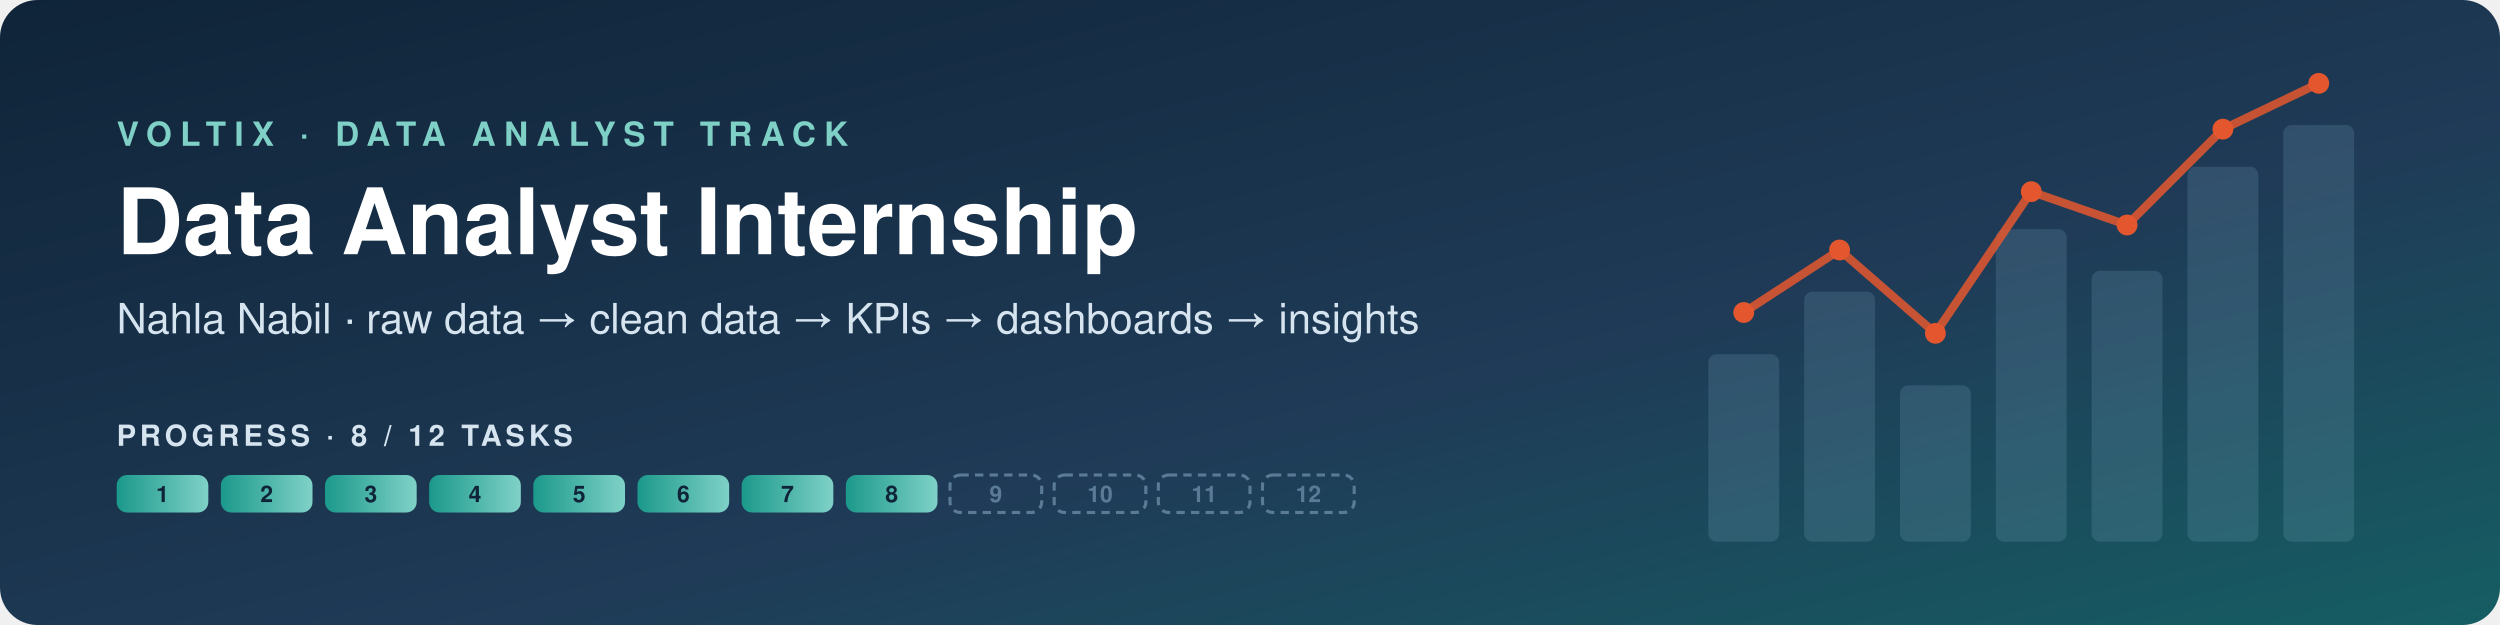
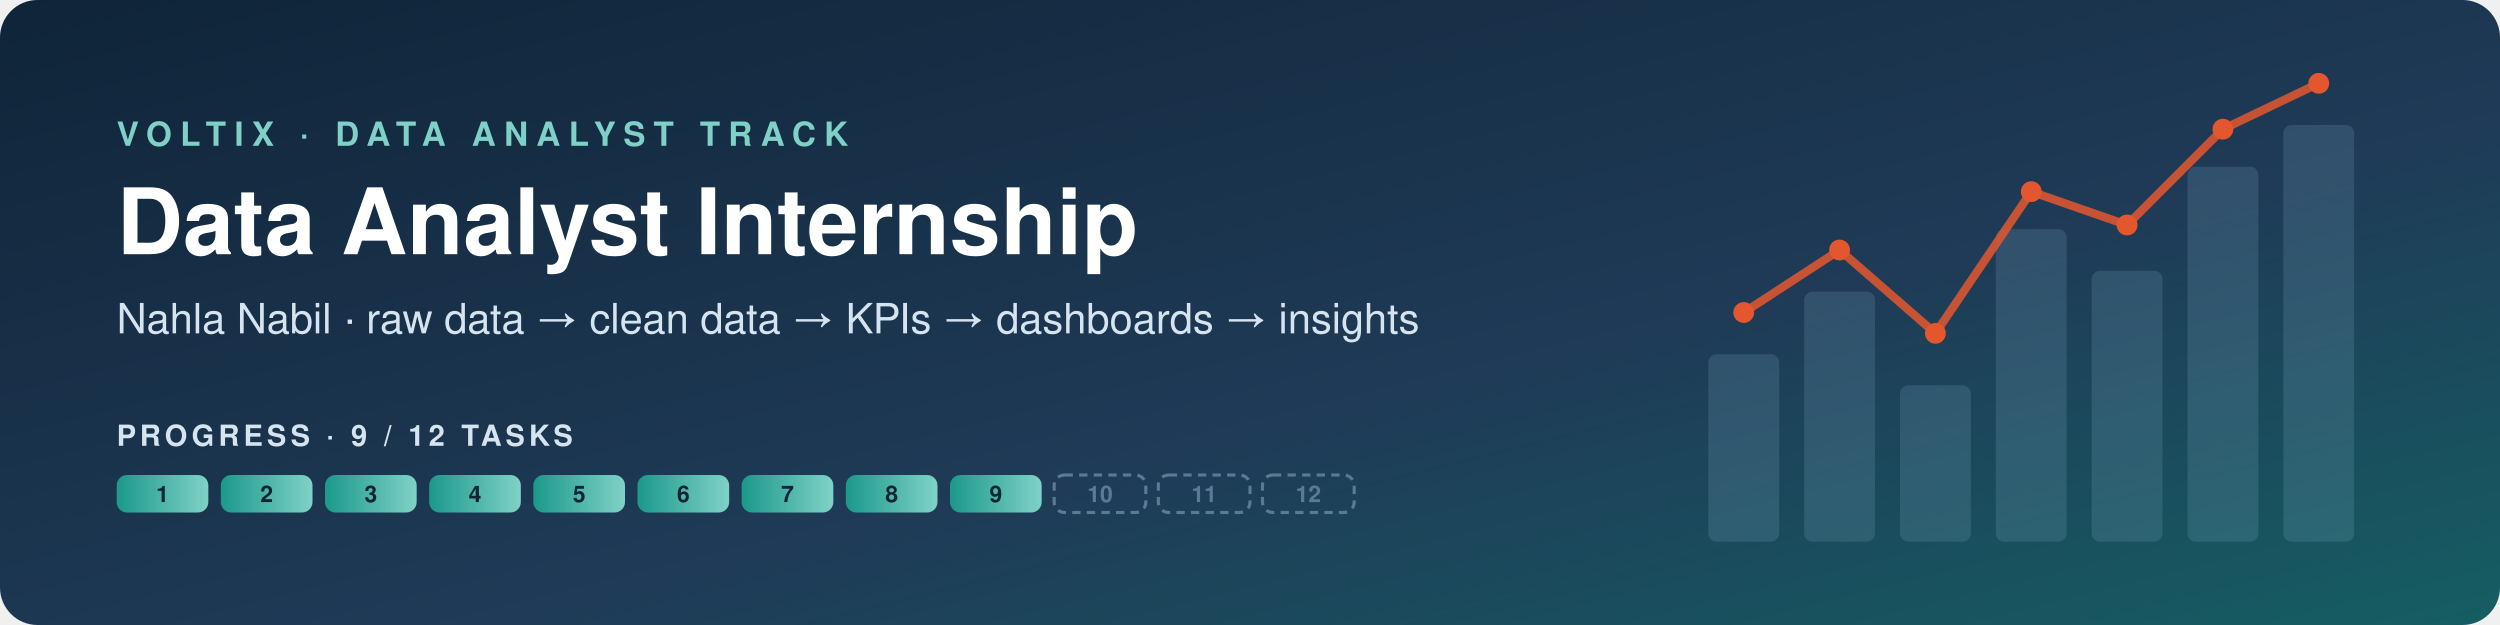
- <svg xmlns="http://www.w3.org/2000/svg" width="1200" height="300" viewBox="0 0 1200 300" role="img" aria-label="Data Analyst Internship at VOLTIX - Nahla Nabil - 8 of 12 tasks complete">
+ <svg xmlns="http://www.w3.org/2000/svg" width="1200" height="300" viewBox="0 0 1200 300" role="img" aria-label="Data Analyst Internship at VOLTIX - Nahla Nabil - 9 of 12 tasks complete">
  <defs>
    <linearGradient id="bg" x1="0" y1="0" x2="1" y2="1">
      <stop offset="0" stop-color="#0F2438" />
      <stop offset="0.6" stop-color="#1F3B57" />
      <stop offset="1" stop-color="#155E63" />
    </linearGradient>
    <linearGradient id="bar" x1="0" y1="0" x2="1" y2="0">
      <stop offset="0" stop-color="#1B998B" />
      <stop offset="1" stop-color="#7FD1C7" />
    </linearGradient>
  </defs>
  <rect width="1200" height="300" rx="18" fill="url(#bg)" />
  <g opacity="0.16" fill="#9BC4E2">
    <rect x="820" y="170" width="34" height="90" rx="4" />
    <rect x="866" y="140" width="34" height="120" rx="4" />
    <rect x="912" y="185" width="34" height="75" rx="4" />
    <rect x="958" y="110" width="34" height="150" rx="4" />
    <rect x="1004" y="130" width="34" height="130" rx="4" />
    <rect x="1050" y="80" width="34" height="180" rx="4" />
    <rect x="1096" y="60" width="34" height="200" rx="4" />
  </g>
  <polyline points="837,150 883,120 929,160 975,92 1021,108 1067,62 1113,40" fill="none" stroke="#E4572E" stroke-width="4" stroke-linecap="round" stroke-linejoin="round" opacity="0.85" />
  <g fill="#E4572E">
    <circle cx="837" cy="150" r="5" />
    <circle cx="883" cy="120" r="5" />
    <circle cx="929" cy="160" r="5" />
    <circle cx="975" cy="92" r="5" />
    <circle cx="1021" cy="108" r="5" />
    <circle cx="1067" cy="62" r="5" />
    <circle cx="1113" cy="40" r="5" />
  </g>
  <g font-family="Segoe UI, Helvetica, Arial, sans-serif">
    <text x="56" y="70" fill="#7FD1C7" font-size="16" font-weight="700" letter-spacing="4">VOLTIX · DATA ANALYST TRACK</text>
    <text x="56" y="122" fill="#FFFFFF" font-size="44" font-weight="800">Data Analyst Internship</text>
    <text x="56" y="160" fill="#D6E4F0" font-size="20">Nahla Nabil · raw data → clean data → KPIs → dashboards → insights</text>
-     <text x="56" y="214" fill="#D6E4F0" font-size="14" font-weight="700" letter-spacing="2">PROGRESS · 8 / 12 TASKS</text>
+     <text x="56" y="214" fill="#D6E4F0" font-size="14" font-weight="700" letter-spacing="2">PROGRESS · 9 / 12 TASKS</text>
    <rect x="56" y="228" width="44" height="18" rx="5" fill="url(#bar)" />
    <text x="78" y="241" fill="#0F2438" font-size="11" font-weight="700" text-anchor="middle">1</text>
    <rect x="106" y="228" width="44" height="18" rx="5" fill="url(#bar)" />
    <text x="128" y="241" fill="#0F2438" font-size="11" font-weight="700" text-anchor="middle">2</text>
    <rect x="156" y="228" width="44" height="18" rx="5" fill="url(#bar)" />
    <text x="178" y="241" fill="#0F2438" font-size="11" font-weight="700" text-anchor="middle">3</text>
    <rect x="206" y="228" width="44" height="18" rx="5" fill="url(#bar)" />
    <text x="228" y="241" fill="#0F2438" font-size="11" font-weight="700" text-anchor="middle">4</text>
    <rect x="256" y="228" width="44" height="18" rx="5" fill="url(#bar)" />
    <text x="278" y="241" fill="#0F2438" font-size="11" font-weight="700" text-anchor="middle">5</text>
    <rect x="306" y="228" width="44" height="18" rx="5" fill="url(#bar)" />
    <text x="328" y="241" fill="#0F2438" font-size="11" font-weight="700" text-anchor="middle">6</text>
    <rect x="356" y="228" width="44" height="18" rx="5" fill="url(#bar)" />
    <text x="378" y="241" fill="#0F2438" font-size="11" font-weight="700" text-anchor="middle">7</text>
    <rect x="406" y="228" width="44" height="18" rx="5" fill="url(#bar)" />
    <text x="428" y="241" fill="#0F2438" font-size="11" font-weight="700" text-anchor="middle">8</text>
-     <rect x="456" y="228" width="44" height="18" rx="5" fill="none" stroke="#5A7A96" stroke-width="1.5" stroke-dasharray="4 3" />
-     <text x="478" y="241" fill="#5A7A96" font-size="11" font-weight="700" text-anchor="middle">9</text>
+     <rect x="456" y="228" width="44" height="18" rx="5" fill="url(#bar)" />
+     <text x="478" y="241" fill="#0F2438" font-size="11" font-weight="700" text-anchor="middle">9</text>
    <rect x="506" y="228" width="44" height="18" rx="5" fill="none" stroke="#5A7A96" stroke-width="1.5" stroke-dasharray="4 3" />
    <text x="528" y="241" fill="#5A7A96" font-size="11" font-weight="700" text-anchor="middle">10</text>
    <rect x="556" y="228" width="44" height="18" rx="5" fill="none" stroke="#5A7A96" stroke-width="1.5" stroke-dasharray="4 3" />
    <text x="578" y="241" fill="#5A7A96" font-size="11" font-weight="700" text-anchor="middle">11</text>
    <rect x="606" y="228" width="44" height="18" rx="5" fill="none" stroke="#5A7A96" stroke-width="1.5" stroke-dasharray="4 3" />
    <text x="628" y="241" fill="#5A7A96" font-size="11" font-weight="700" text-anchor="middle">12</text>
  </g>
</svg>
